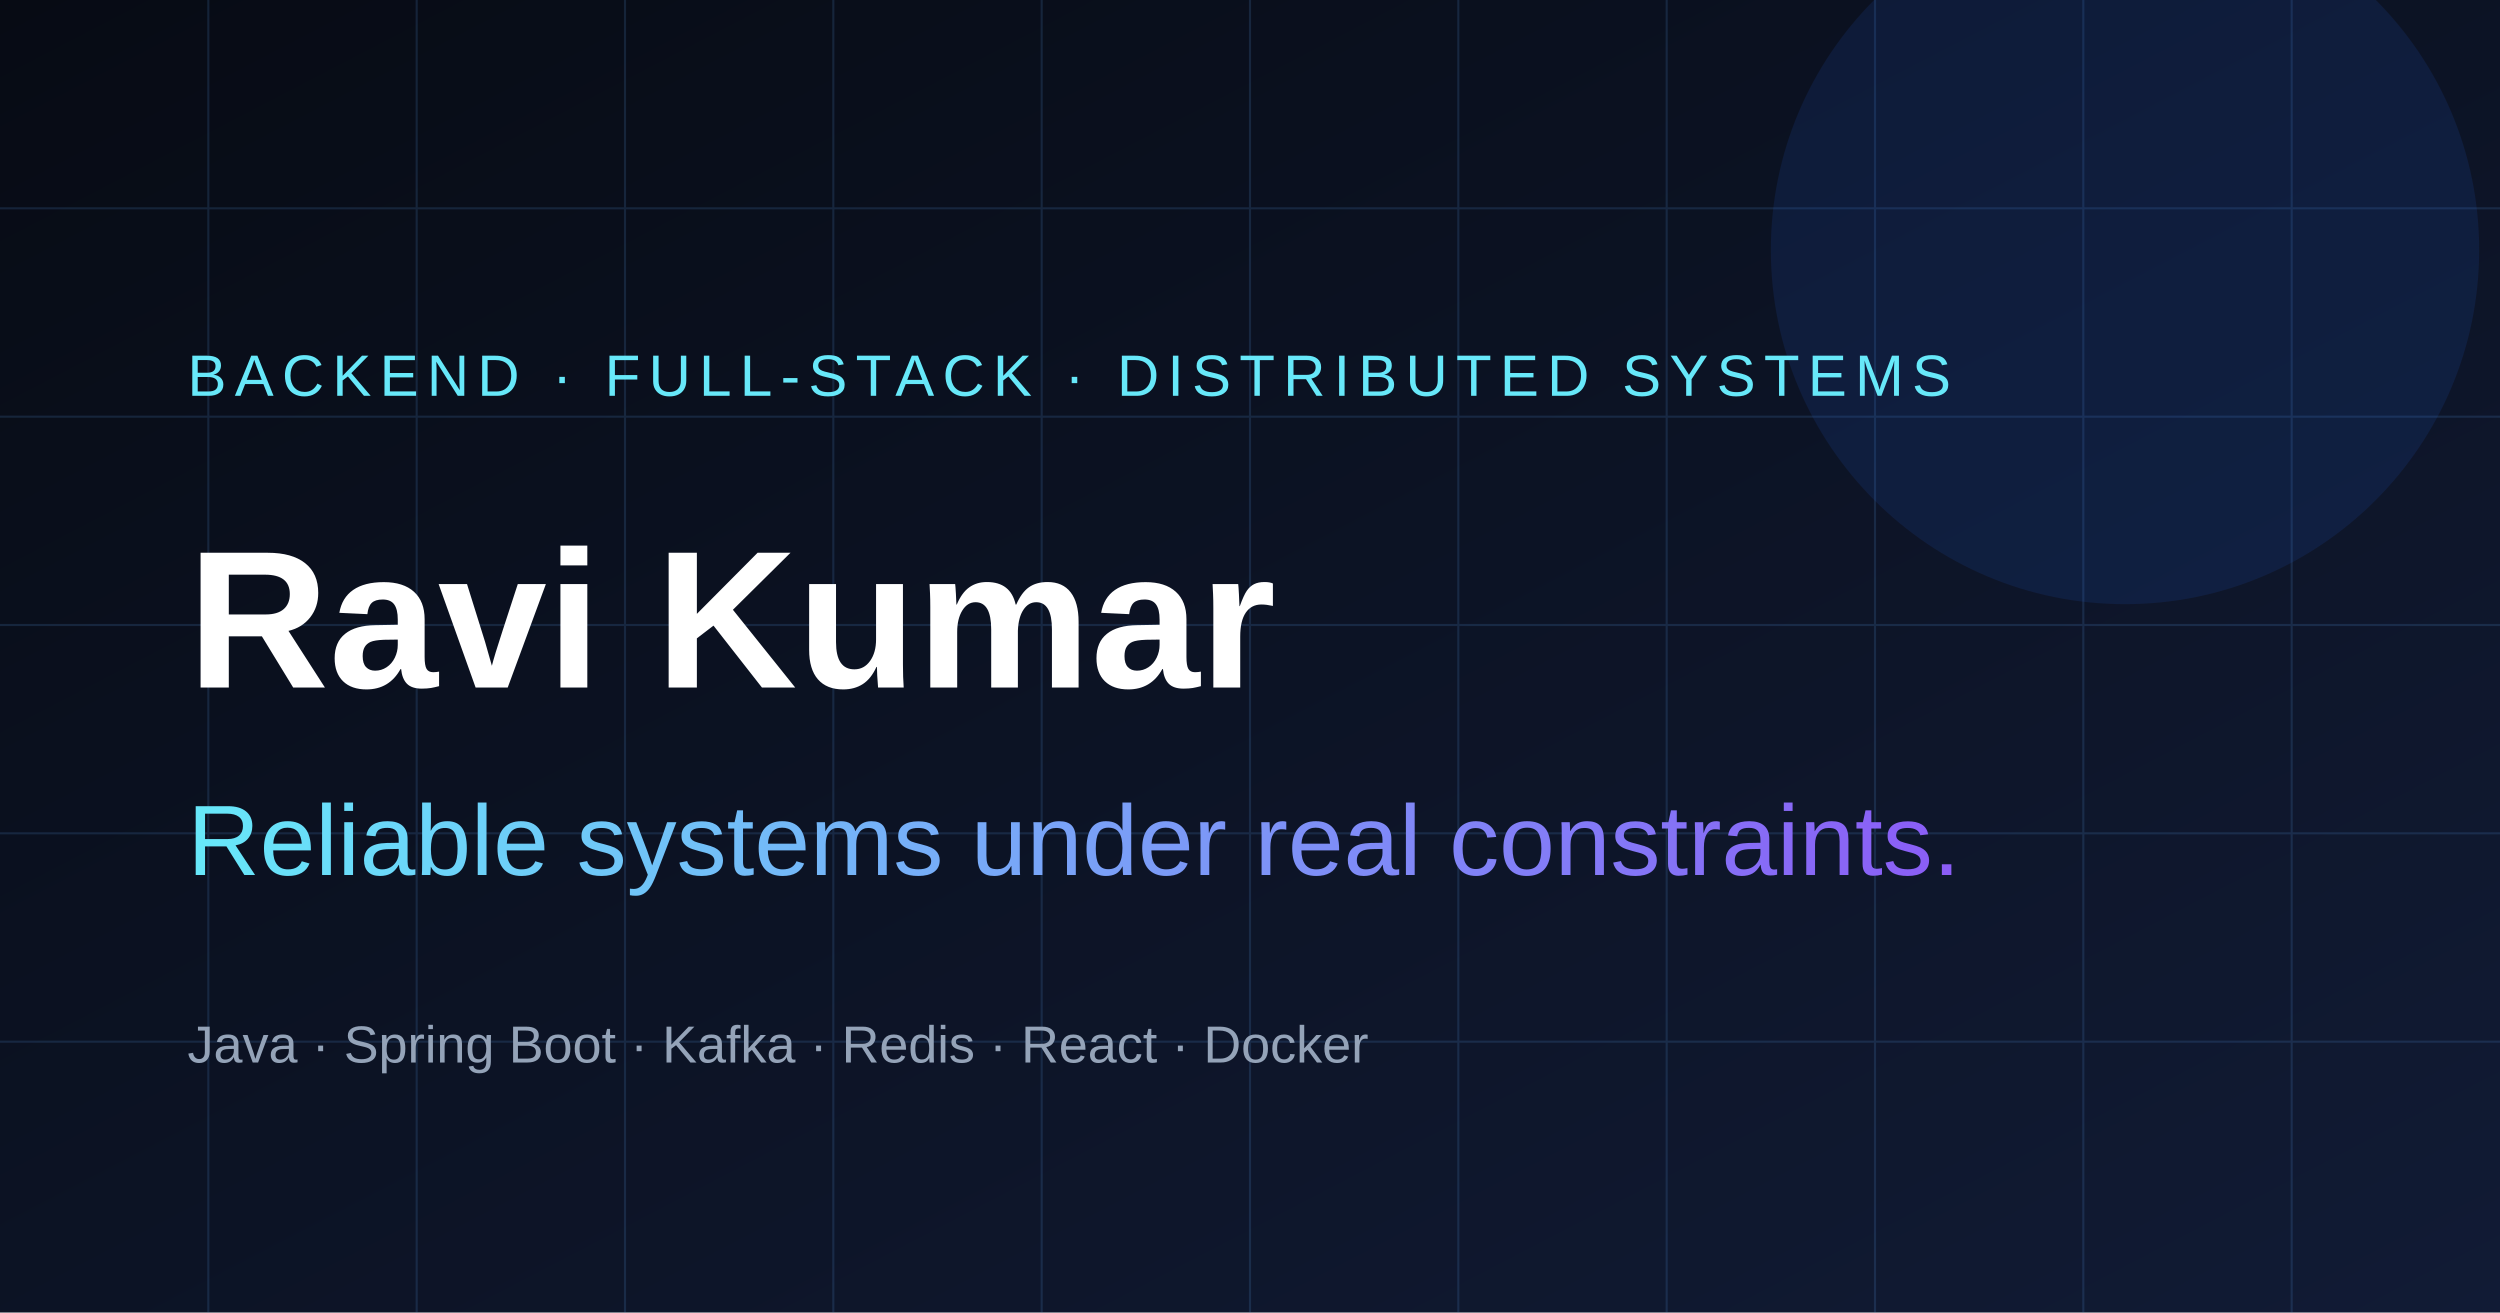
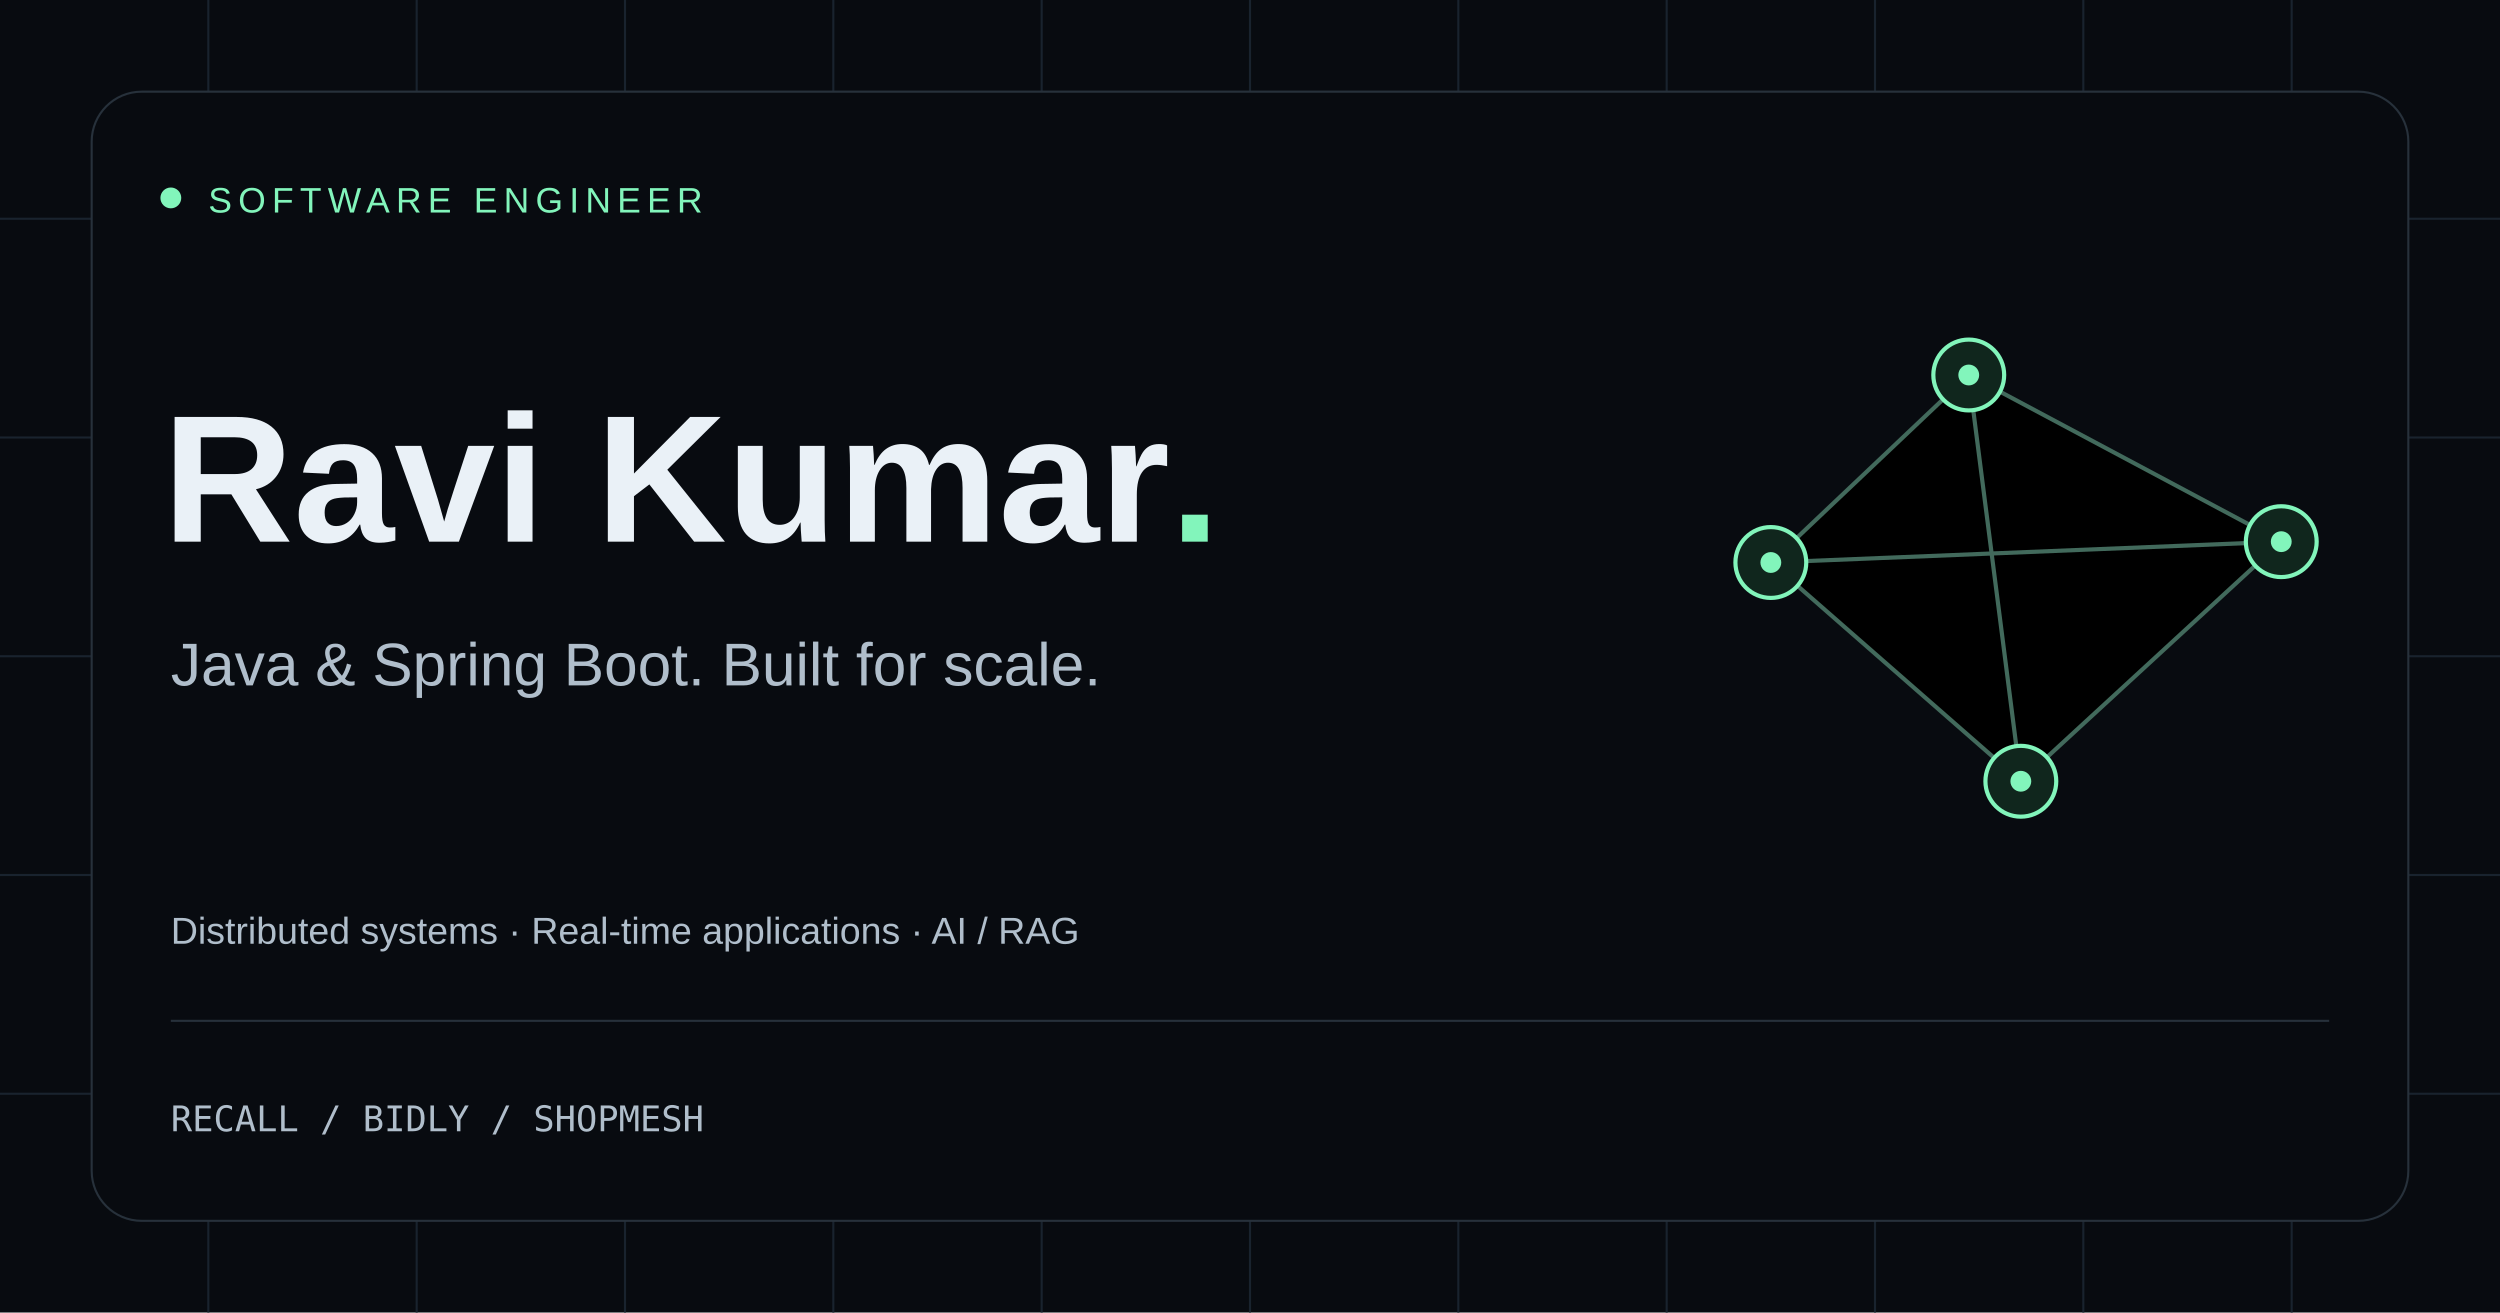
<svg xmlns="http://www.w3.org/2000/svg" width="1200" height="630" viewBox="0 0 1200 630">
-   <defs>
-     <linearGradient id="b" x2="1" y2="1">
-       <stop stop-color="#070b14" />
-       <stop offset="1" stop-color="#111b35" />
-     </linearGradient>
-     <linearGradient id="a">
-       <stop stop-color="#67e8f9" />
-       <stop offset="1" stop-color="#8b5cf6" />
-     </linearGradient>
-   </defs>
-   <rect width="1200" height="630" fill="url(#b)" />
-   <g stroke="#60a5fa" opacity=".15">
-     <path d="M0 100h1200M0 200h1200M0 300h1200M0 400h1200M0 500h1200M100 0v630M200 0v630M300 0v630M400 0v630M500 0v630M600 0v630M700 0v630M800 0v630M900 0v630M1000 0v630M1100 0v630" />
+   <rect width="1200" height="630" fill="#080b10" />
+   <g stroke="#19232e" stroke-width="1">
+     <path d="M0 105H1200M0 210H1200M0 315H1200M0 420H1200M0 525H1200M100 0V630M200 0V630M300 0V630M400 0V630M500 0V630M600 0V630M700 0V630M800 0V630M900 0V630M1000 0V630M1100 0V630" />
  </g>
-   <circle cx="1020" cy="120" r="170" fill="#2563eb" opacity=".12" />
-   <text x="90" y="190" fill="#67e8f9" font-family="Arial" font-size="28" letter-spacing="4">BACKEND · FULL-STACK · DISTRIBUTED SYSTEMS</text>
-   <text x="90" y="330" fill="white" font-family="Arial" font-weight="700" font-size="94">Ravi Kumar</text>
-   <text x="90" y="420" fill="url(#a)" font-family="Arial" font-size="48">Reliable systems under real constraints.</text>
-   <text x="90" y="510" fill="#94a3b8" font-family="Arial" font-size="25">Java · Spring Boot · Kafka · Redis · React · Docker</text>
+   <rect x="44" y="44" width="1112" height="542" rx="24" fill="#080b10" stroke="#27313b" />
+   <circle cx="82" cy="95" r="5" fill="#82f5bb" />
+   <text x="100" y="102" font-family="Segoe UI,Arial,sans-serif" font-size="17" letter-spacing="3" fill="#82f5bb">SOFTWARE ENGINEER</text>
+   <text x="78" y="260" font-family="Segoe UI,Arial,sans-serif" font-size="87" font-weight="700" fill="#eaf1f7">Ravi Kumar<tspan fill="#82f5bb">.</tspan>
+   </text>
+   <text x="82" y="329" font-family="Segoe UI,Arial,sans-serif" font-size="29" fill="#b0becb">Java &amp; Spring Boot. Built for scale.</text>
+   <text x="82" y="453" font-family="Segoe UI,Arial,sans-serif" font-size="18" fill="#b0becb">Distributed systems · Real-time applications · AI / RAG</text>
+   <path d="M82 490H1118" stroke="#27313b" />
+   <text x="82" y="543" font-family="Consolas,monospace" font-size="17" fill="#b0becb">RECALL / BIDLY / SHOPMESH</text>
+   <g stroke="#426a5c" stroke-width="2">
+     <path d="M945 180 850 270 970 375 1095 260 945 180M850 270 1095 260M945 180 970 375" />
+   </g>
+   <g fill="#10261d" stroke="#82f5bb" stroke-width="2">
+     <circle cx="945" cy="180" r="17" />
+     <circle cx="850" cy="270" r="17" />
+     <circle cx="970" cy="375" r="17" />
+     <circle cx="1095" cy="260" r="17" />
+   </g>
+   <g fill="#82f5bb">
+     <circle cx="945" cy="180" r="5" />
+     <circle cx="850" cy="270" r="5" />
+     <circle cx="970" cy="375" r="5" />
+     <circle cx="1095" cy="260" r="5" />
+   </g>
</svg>
